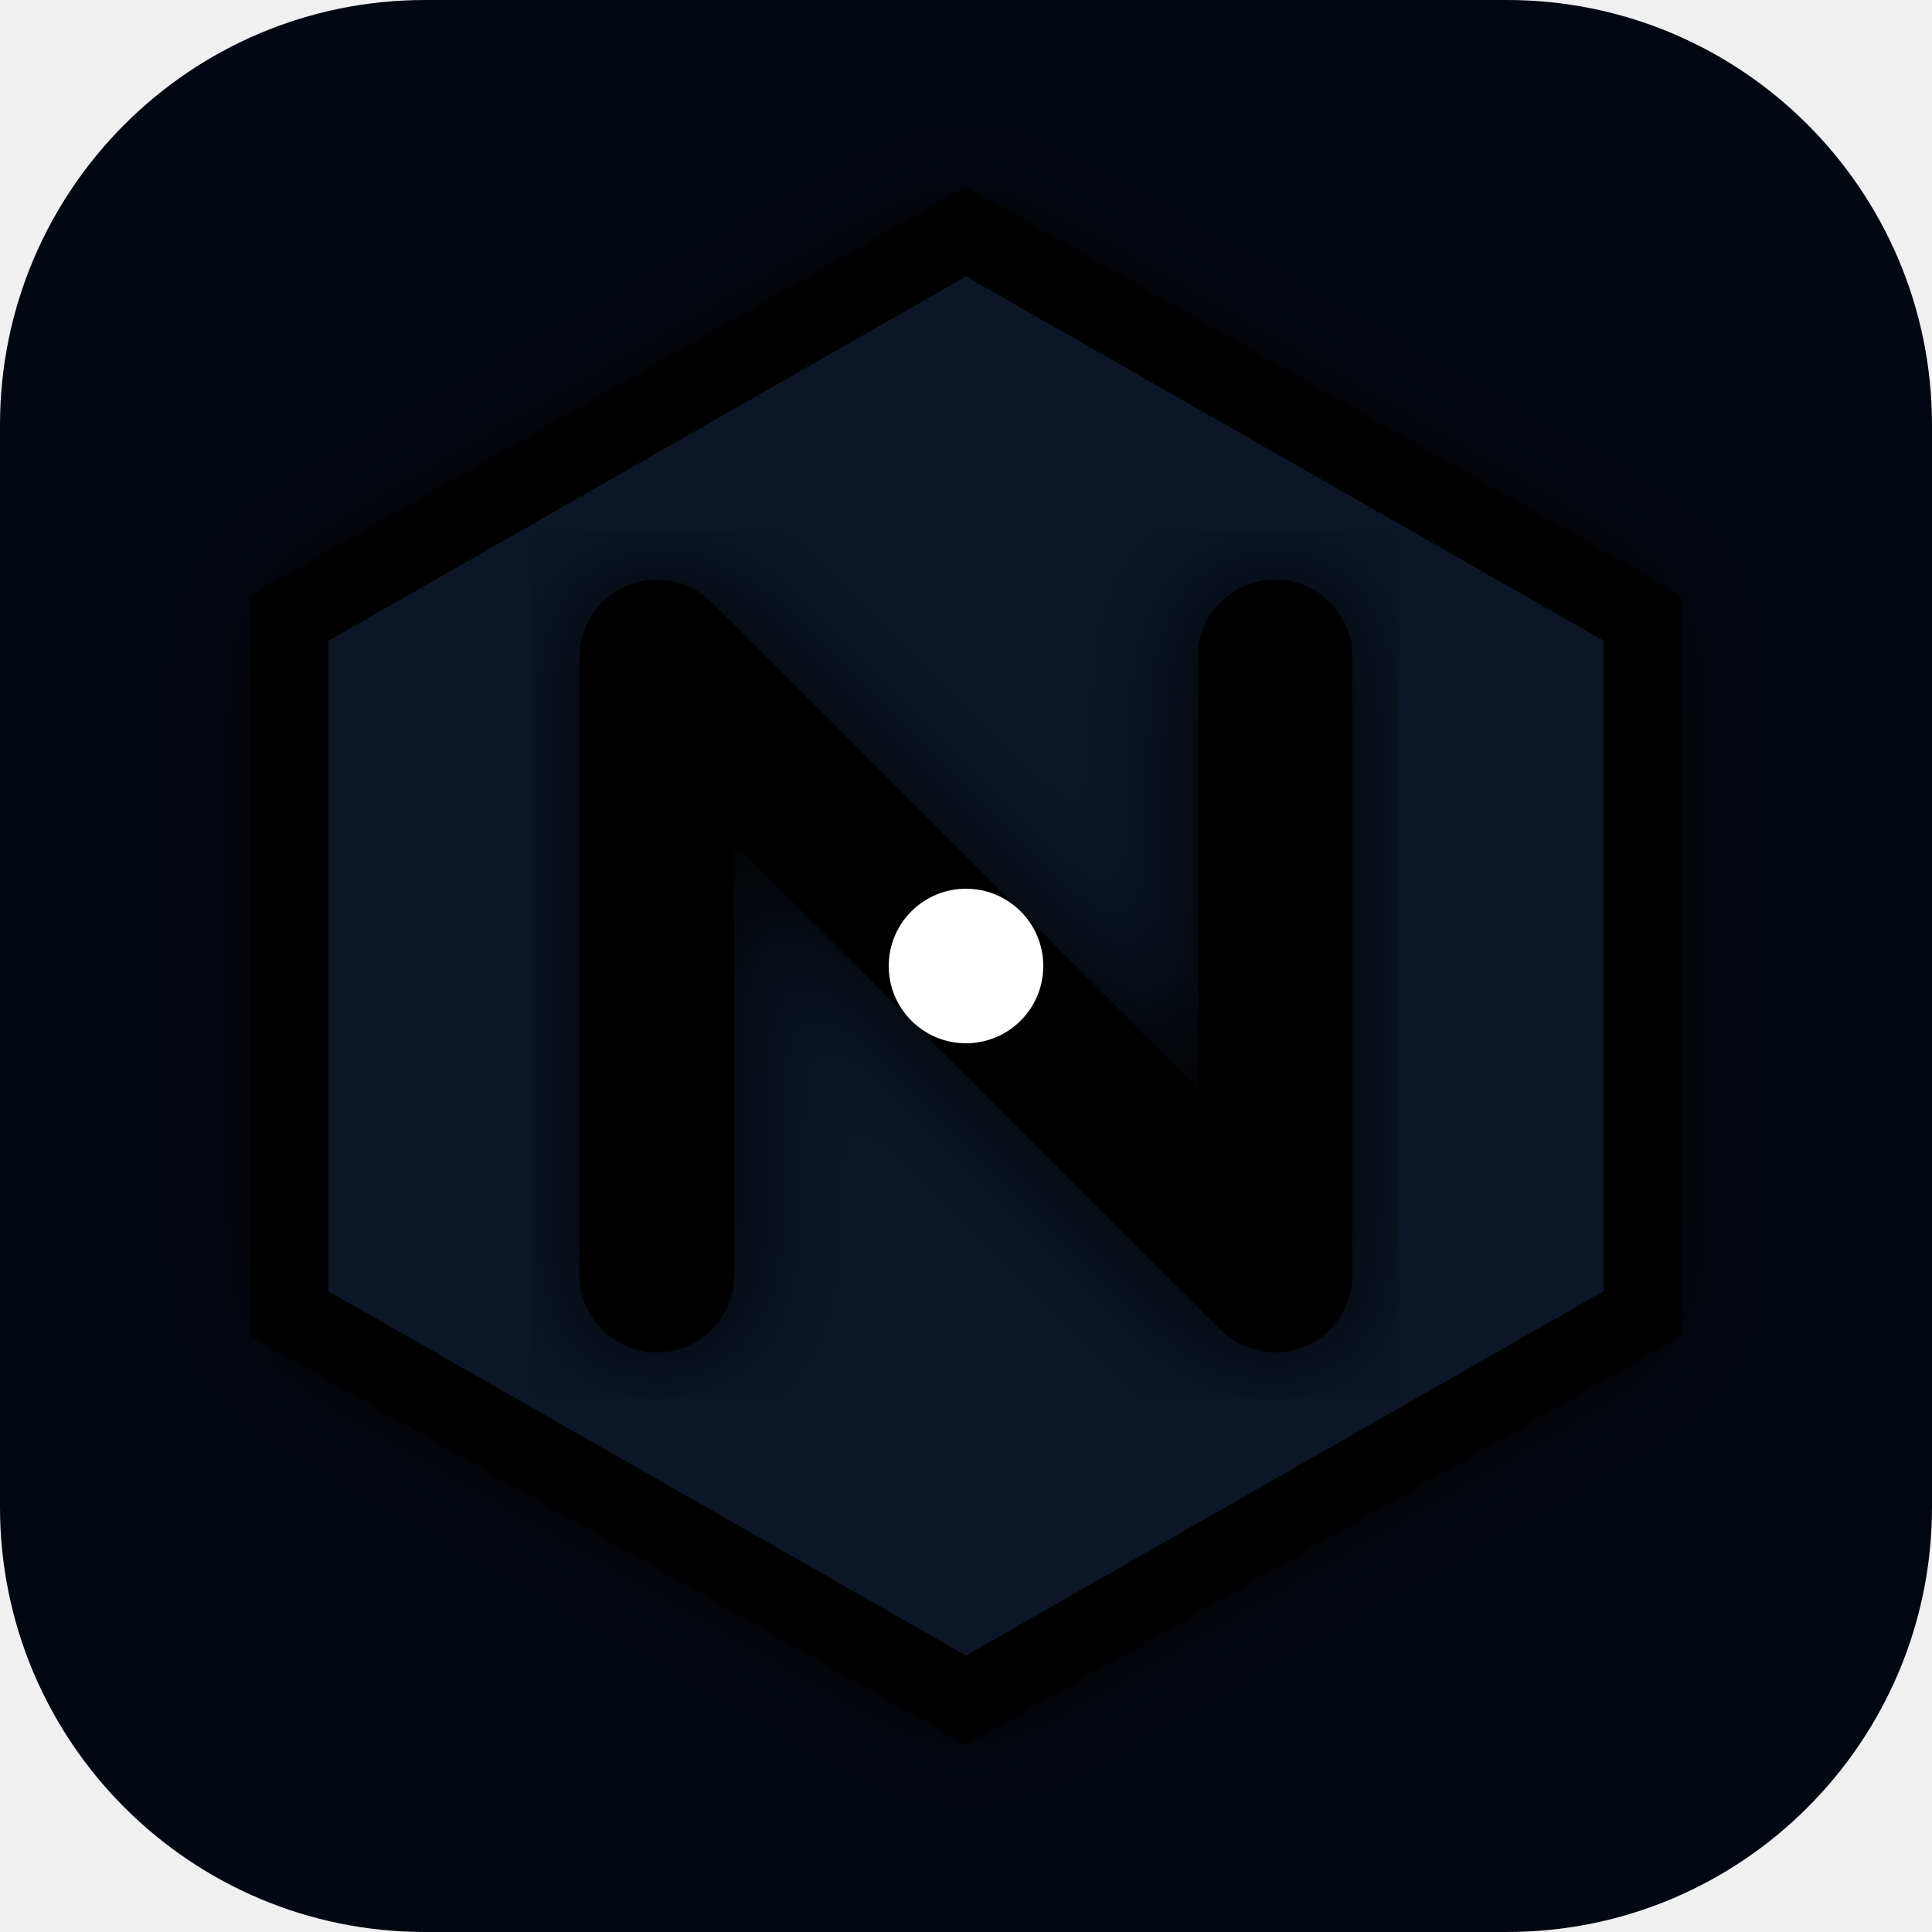
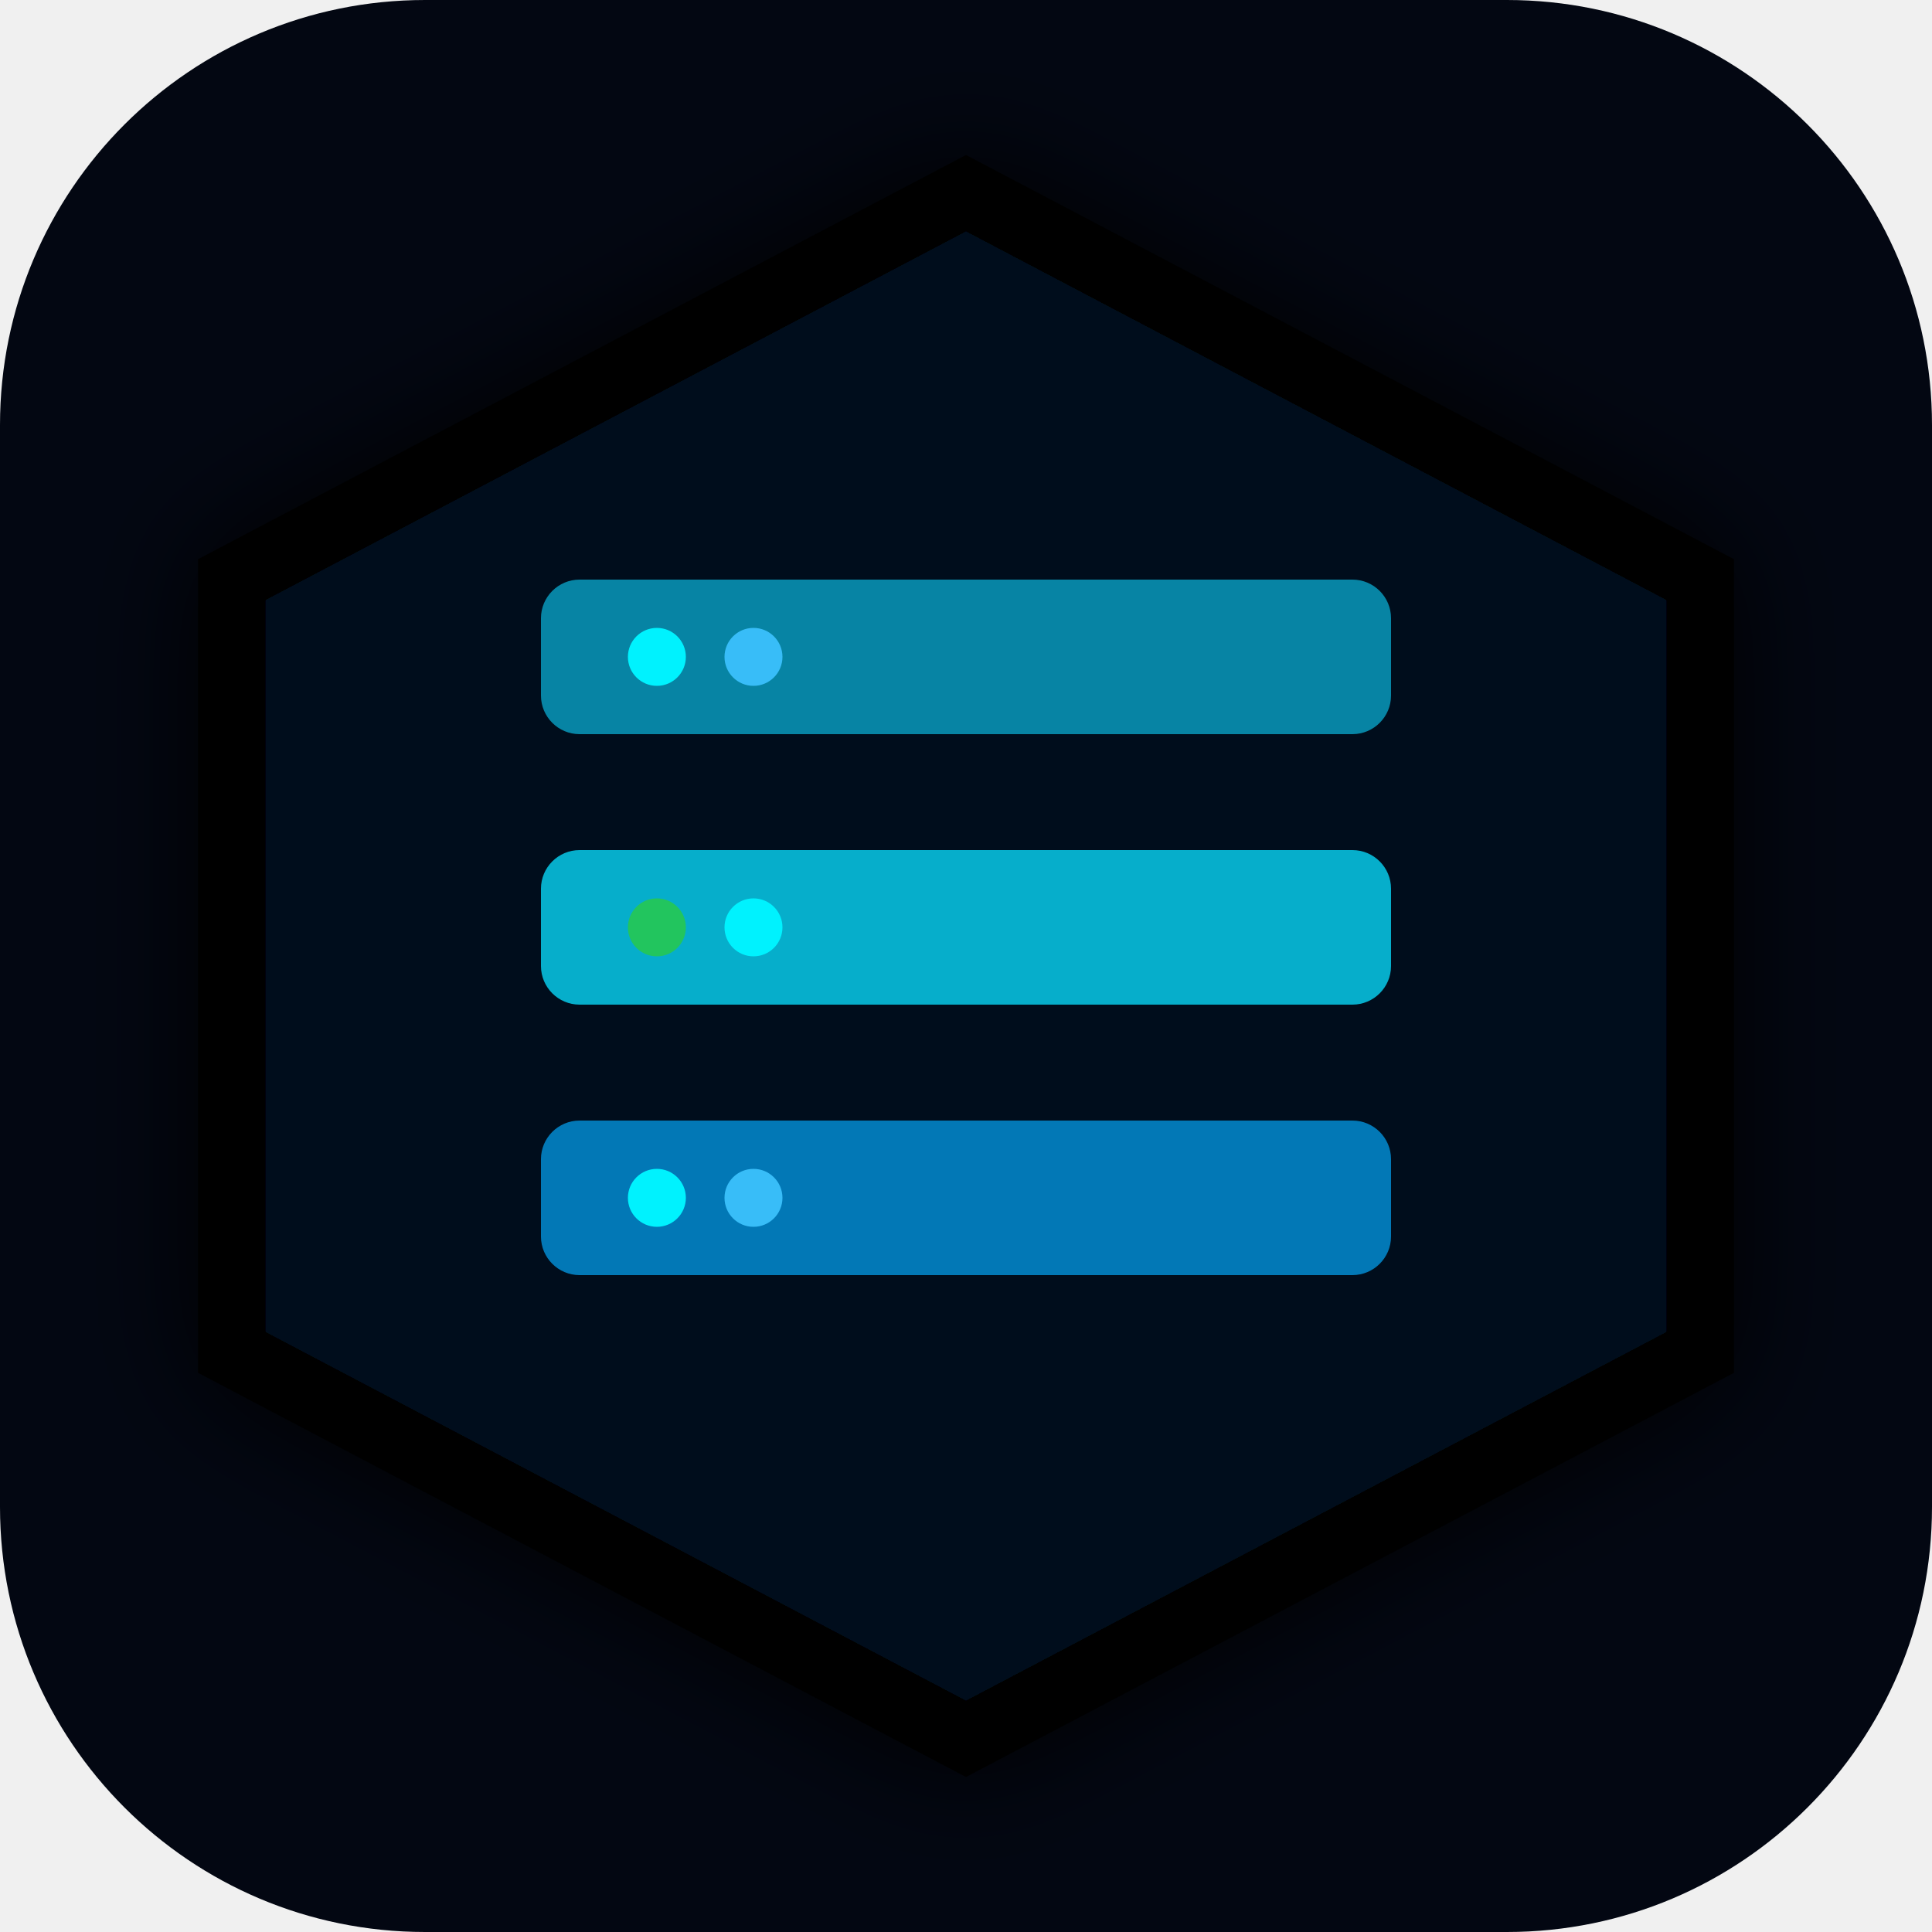
<svg xmlns="http://www.w3.org/2000/svg" width="64" height="64" viewBox="0 0 100 100" fill="none">
  <defs>
-     <linearGradient id="favGradient" x1="0%" y1="0%" x2="100%" y2="100%">
+     <linearGradient id="dsFavGradient" x1="0%" y1="0%" x2="100%" y2="100%">
      <stop offset="0%" stopColor="#00f2fe" />
-       <stop offset="100%" stopColor="#0891b2" />
+       <stop offset="50%" stopColor="#06b6d4" />
+       <stop offset="100%" stopColor="#3b82f6" />
    </linearGradient>
-     <filter id="favGlow" x="-20%" y="-20%" width="140%" height="140%">
+     <filter id="dsFavGlow" x="-20%" y="-20%" width="140%" height="140%">
      <feGaussianBlur stdDeviation="3" result="blur" />
      <feComposite in="SourceGraphic" in2="blur" operator="over" />
    </filter>
  </defs>
  <rect width="100" height="100" rx="22" fill="#030712" />
-   <polygon points="50,12 85,32 85,68 50,88 15,68 15,32" fill="#081426" stroke="url(#favGradient)" stroke-width="4" filter="url(#favGlow)" />
-   <path d="M34 66 V34 L66 66 V34" stroke="url(#favGradient)" stroke-width="8" stroke-linecap="round" stroke-linejoin="round" filter="url(#favGlow)" />
-   <circle cx="50" cy="50" r="4" fill="#ffffff" />
+   <polygon points="50,10 88,30 88,70 50,90 12,70 12,30" fill="#060e1e" stroke="url(#dsFavGradient)" stroke-width="3.5" filter="url(#dsFavGlow)" />
+   {/* Data Serware Server Blade Stack */}
+   <rect x="28" y="30" width="44" height="8" rx="2" fill="#0891b2" opacity="0.9" />
+   <circle cx="34" cy="34" r="1.5" fill="#00f2fe" />
+   <circle cx="39" cy="34" r="1.5" fill="#38bdf8" />
+   <rect x="28" y="44" width="44" height="8" rx="2" fill="#06b6d4" opacity="0.95" />
+   <circle cx="34" cy="48" r="1.5" fill="#22c55e" />
+   <circle cx="39" cy="48" r="1.5" fill="#00f2fe" />
+   <rect x="28" y="58" width="44" height="8" rx="2" fill="#0284c7" opacity="0.9" />
+   <circle cx="34" cy="62" r="1.5" fill="#00f2fe" />
+   <circle cx="39" cy="62" r="1.5" fill="#38bdf8" />
</svg>
